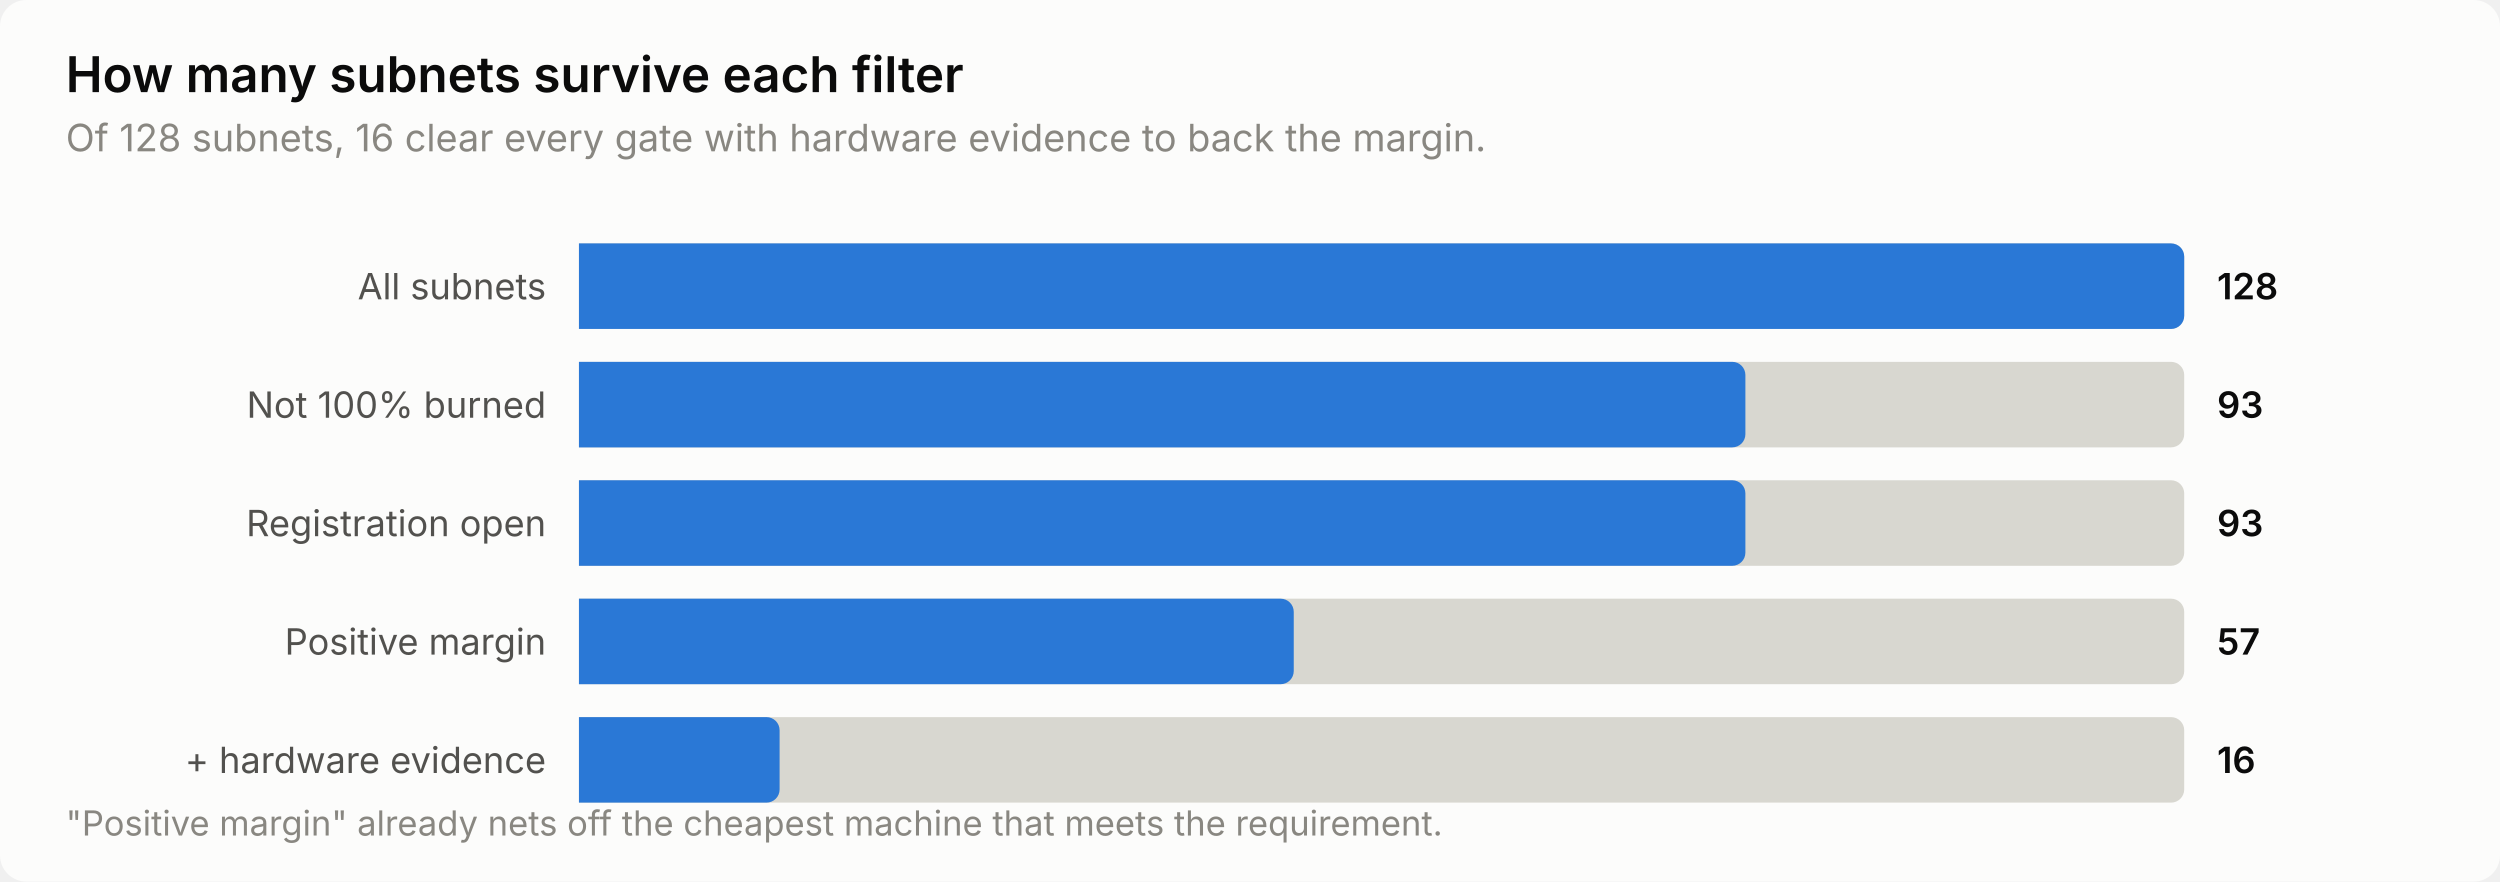
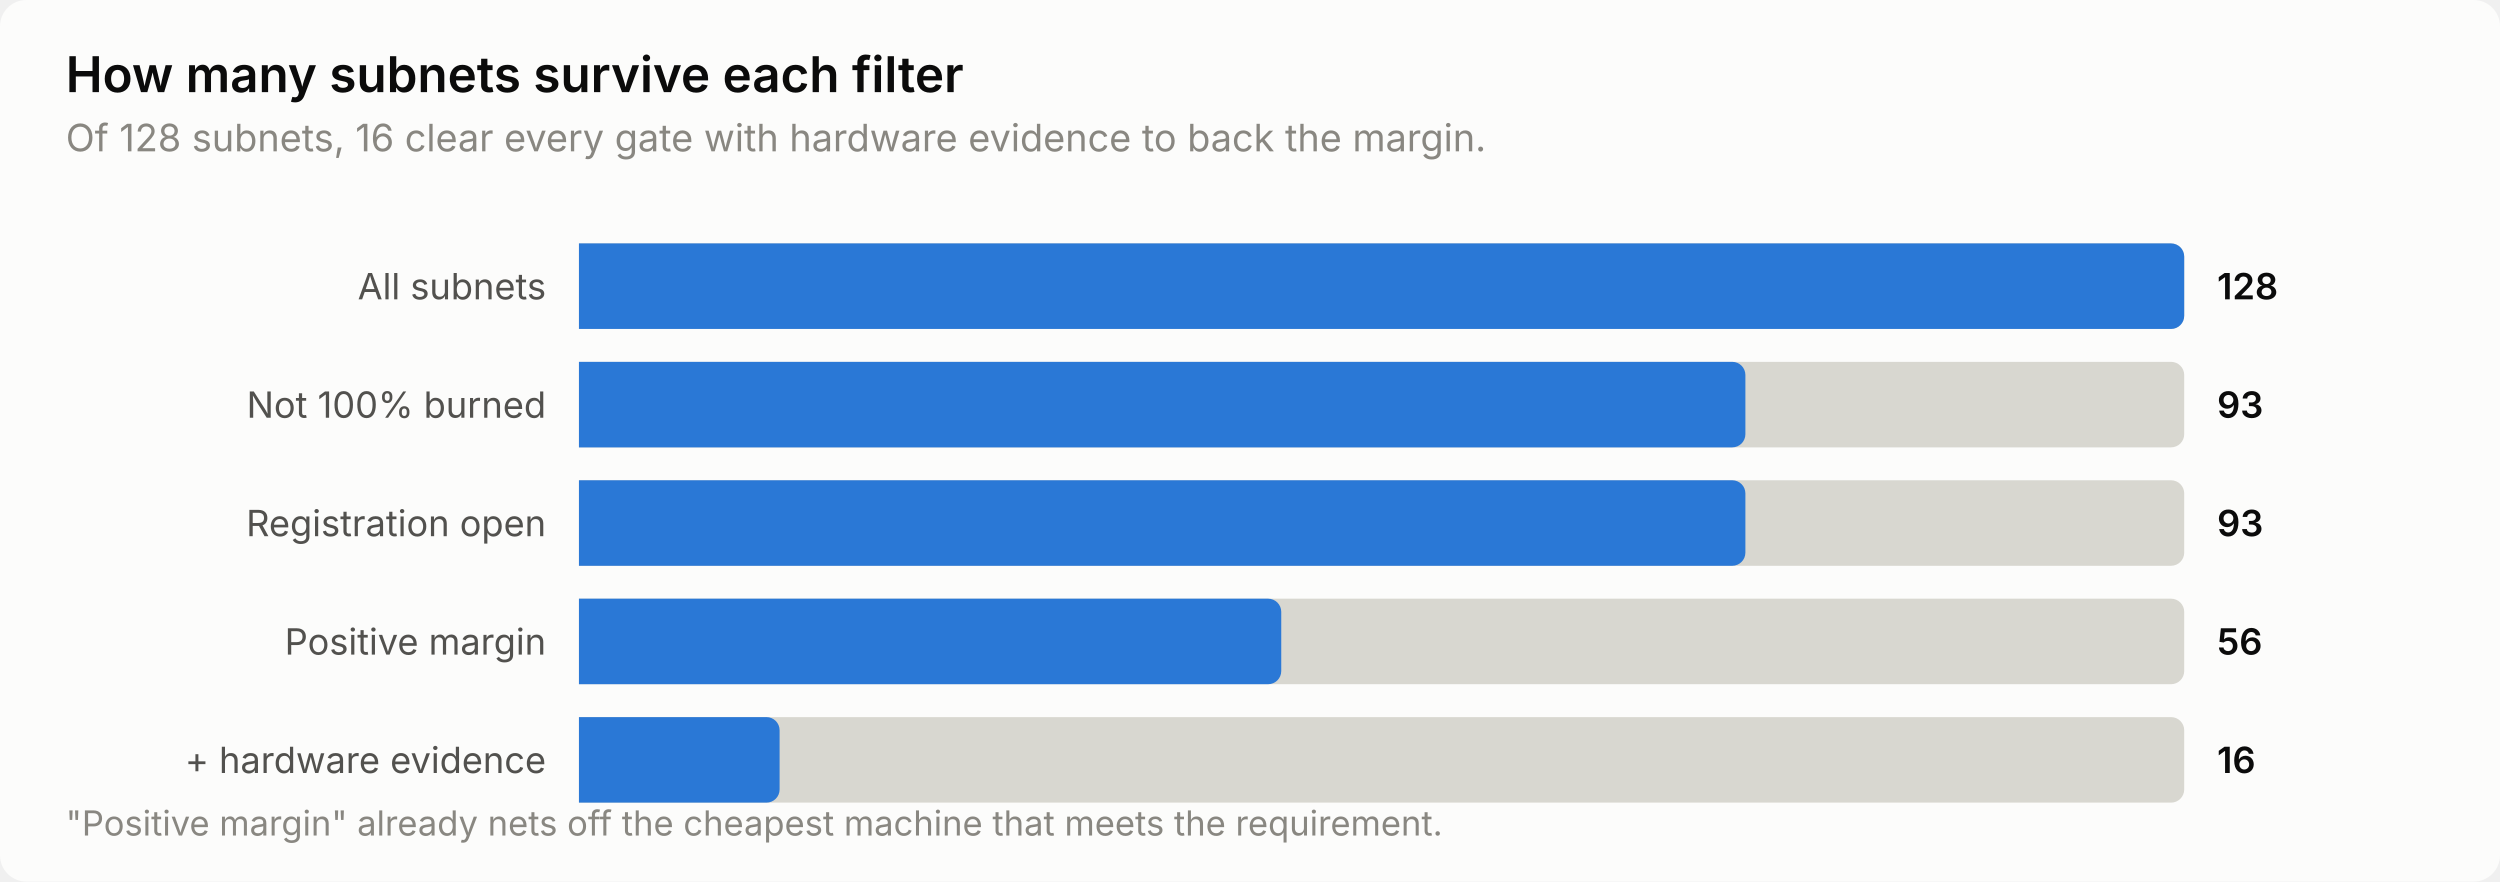
<svg xmlns="http://www.w3.org/2000/svg" width="760" height="268" viewBox="0 0 760 268" role="img" aria-label="How many subnets survive each filter">
  <style>
    text { font-family: system-ui, -apple-system, 'Segoe UI', sans-serif; }
    .t-title { font-size: 15px; font-weight: 600; }
    .t-sub { font-size: 11.5px; }
    .t-lab { font-size: 11px; }
    .t-val { font-size: 11px; font-weight: 600; font-variant-numeric: tabular-nums; }
    .t-tick { font-size: 10.5px; font-variant-numeric: tabular-nums; }

    .surface { fill: #fcfcfb; }
    .ink { fill: #0b0b0b; }
    .ink2 { fill: #52514e; }
    .muted { fill: #898781; }
    .grid { stroke: #e1e0d9; }
    .axis { stroke: #c3c2b7; }
    .accent { fill: #2a78d6; }
    .critical { fill: #d03b3b; }
    .deemph { fill: #d8d7d0; }

    @media (prefers-color-scheme: dark) {
      .surface { fill: #1a1a19; }
      .ink { fill: #ffffff; }
      .ink2 { fill: #c3c2b7; }
      .muted { fill: #898781; }
      .grid { stroke: #2c2c2a; }
      .axis { stroke: #383835; }
      .accent { fill: #3987e5; }
      .deemph { fill: #3a3a37; }
    }
</style>
  <rect class="surface" width="760" height="268" rx="8" />
  <text class="ink t-title" x="20" y="28">How many subnets survive each filter</text>
  <text class="muted t-sub" x="20" y="46">Of 128 subnets, 16 clear every gate with hardware evidence to back the margin.</text>
  <text class="ink2 t-lab" x="166" y="91" text-anchor="end">All subnets</text>
  <path class="deemph" d="M176.0,74.0 H660.0 a4.0,4.0 0 0 1 4.0,4.0 V96.0 a4.0,4.0 0 0 1 -4.0,4.0 H176.0 Z" />
  <path class="accent" d="M176.0,74.0 H660.0 a4.0,4.0 0 0 1 4.0,4.0 V96.0 a4.0,4.0 0 0 1 -4.0,4.0 H176.0 Z" />
  <text class="ink t-val" x="674" y="91">128</text>
  <text class="ink2 t-lab" x="166" y="127" text-anchor="end">Not 100% burned</text>
  <path class="deemph" d="M176.0,110.0 H660.0 a4.0,4.0 0 0 1 4.0,4.0 V132.0 a4.0,4.0 0 0 1 -4.0,4.0 H176.0 Z" />
  <path class="accent" d="M176.0,110.0 H526.6 a4.0,4.0 0 0 1 4.0,4.0 V132.0 a4.0,4.0 0 0 1 -4.0,4.0 H176.0 Z" />
  <text class="ink t-val" x="674" y="127">93</text>
  <text class="ink2 t-lab" x="166" y="163" text-anchor="end">Registration open</text>
  <path class="deemph" d="M176.0,146.0 H660.0 a4.0,4.0 0 0 1 4.0,4.0 V168.0 a4.0,4.0 0 0 1 -4.0,4.0 H176.0 Z" />
  <path class="accent" d="M176.0,146.0 H526.6 a4.0,4.0 0 0 1 4.0,4.0 V168.0 a4.0,4.0 0 0 1 -4.0,4.0 H176.0 Z" />
  <text class="ink t-val" x="674" y="163">93</text>
  <text class="ink2 t-lab" x="166" y="199" text-anchor="end">Positive margin</text>
  <path class="deemph" d="M176.0,182.0 H660.0 a4.0,4.0 0 0 1 4.0,4.0 V204.0 a4.0,4.0 0 0 1 -4.0,4.0 H176.0 Z" />
-   <path class="accent" d="M176.0,182.0 H389.3 a4.0,4.0 0 0 1 4.0,4.0 V204.0 a4.0,4.0 0 0 1 -4.0,4.0 H176.0 Z" />
-   <text class="ink t-val" x="674" y="199">57</text>
+   <path class="accent" d="M176.0,182.0 H385.5 a4.0,4.0 0 0 1 4.0,4.0 V204.0 a4.0,4.0 0 0 1 -4.0,4.0 H176.0 Z" />
+   <text class="ink t-val" x="674" y="199">56</text>
  <text class="ink2 t-lab" x="166" y="235" text-anchor="end">+ hardware evidence</text>
  <path class="deemph" d="M176.0,218.0 H660.0 a4.0,4.0 0 0 1 4.0,4.0 V240.0 a4.0,4.0 0 0 1 -4.0,4.0 H176.0 Z" />
  <path class="accent" d="M176.0,218.0 H233.0 a4.0,4.0 0 0 1 4.0,4.0 V240.0 a4.0,4.0 0 0 1 -4.0,4.0 H176.0 Z" />
  <text class="ink t-val" x="674" y="235">16</text>
  <text class="muted t-tick" x="20" y="254">"Positive margin" already nets off the cheapest machine that meets the requirement.</text>
</svg>
